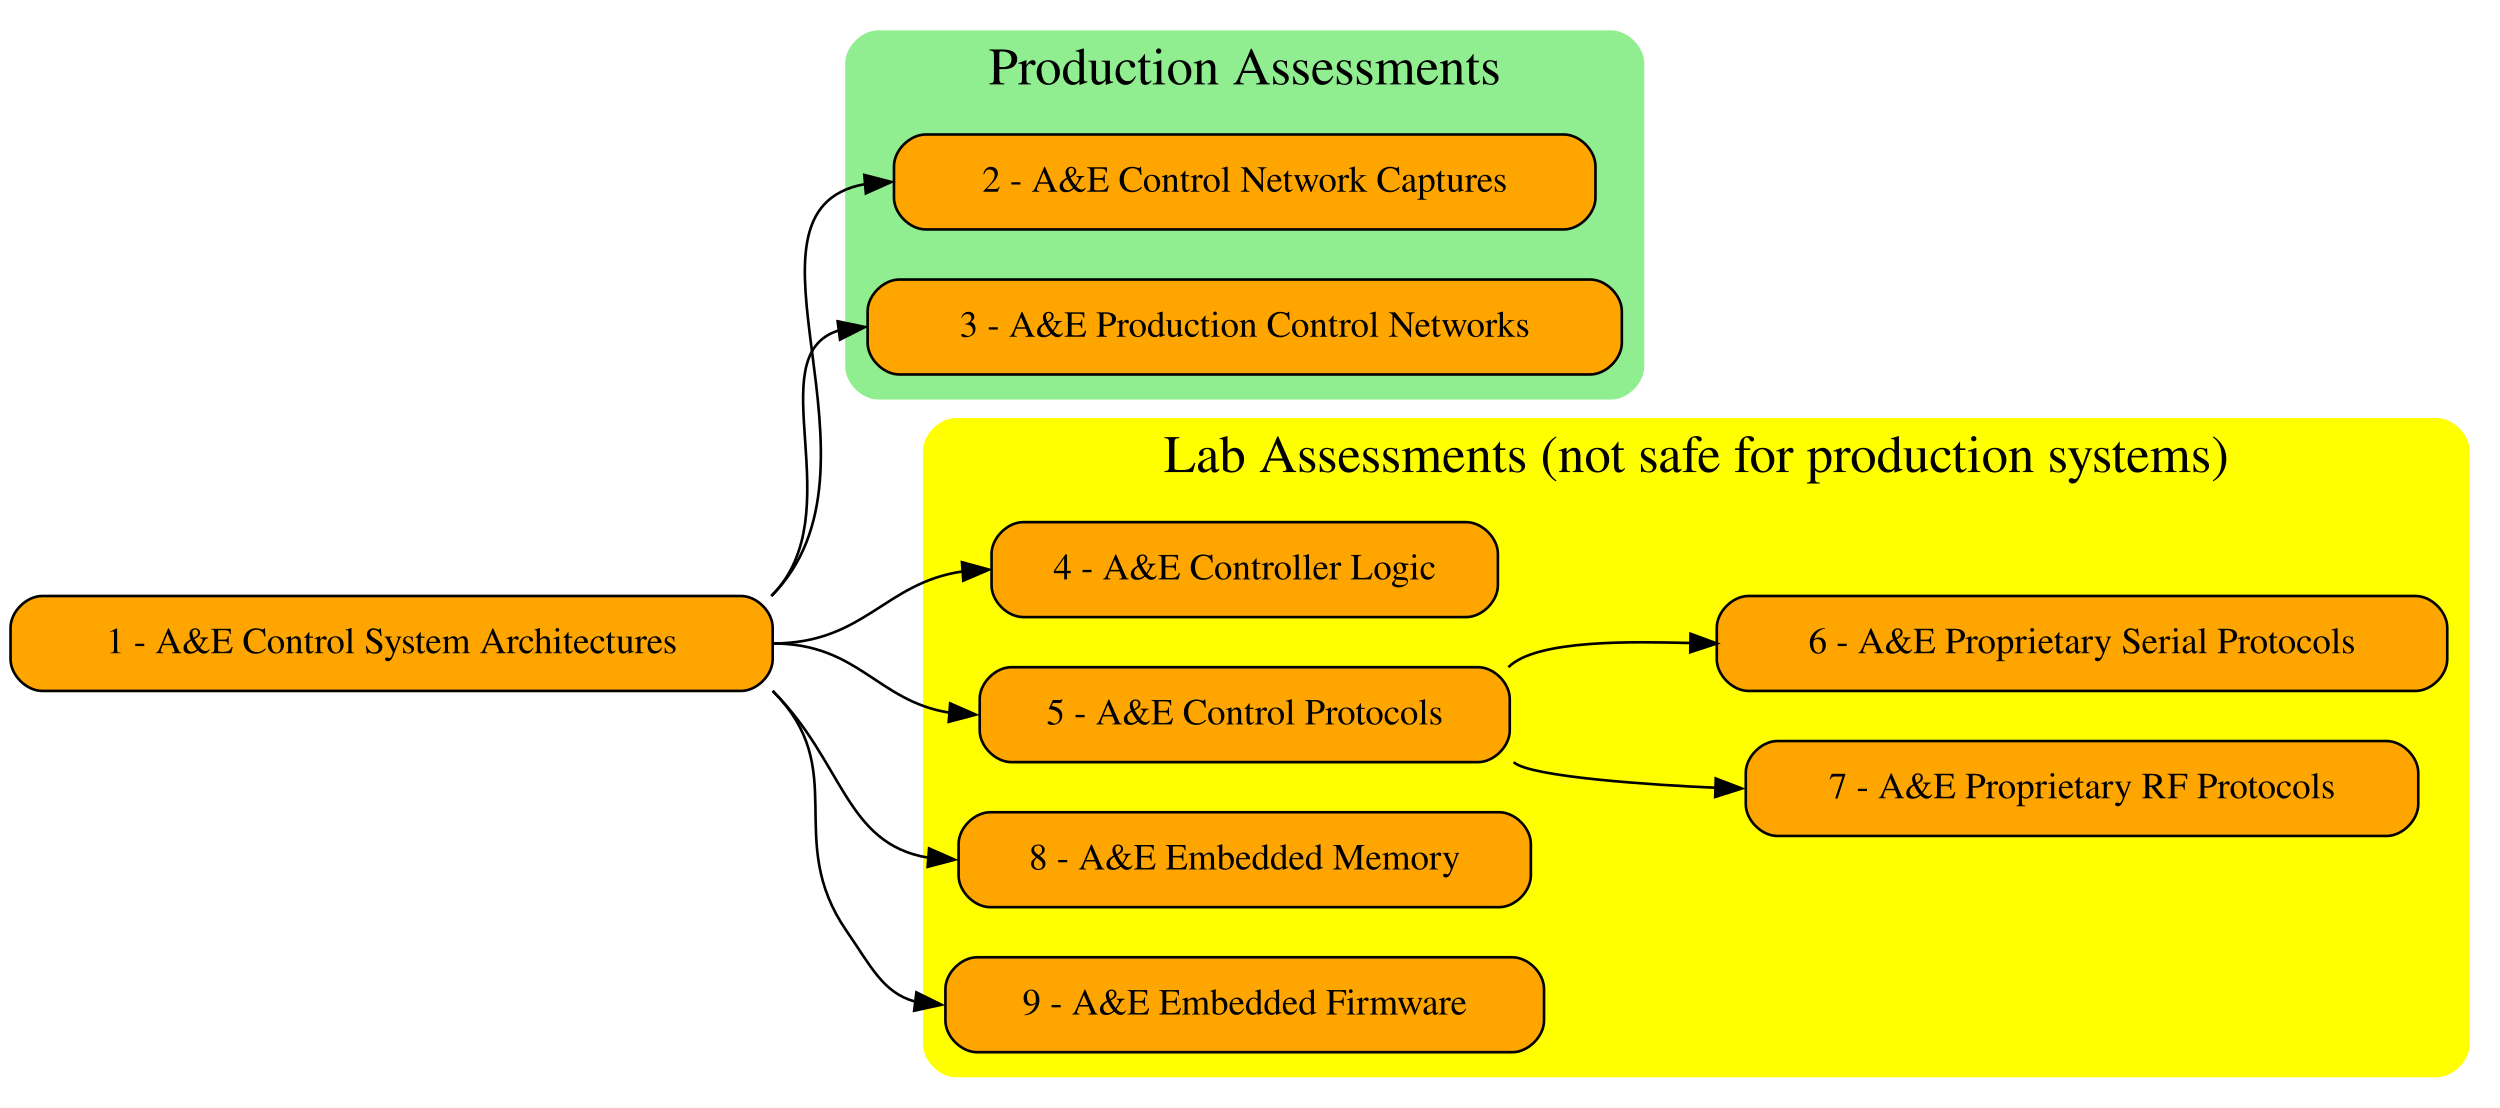
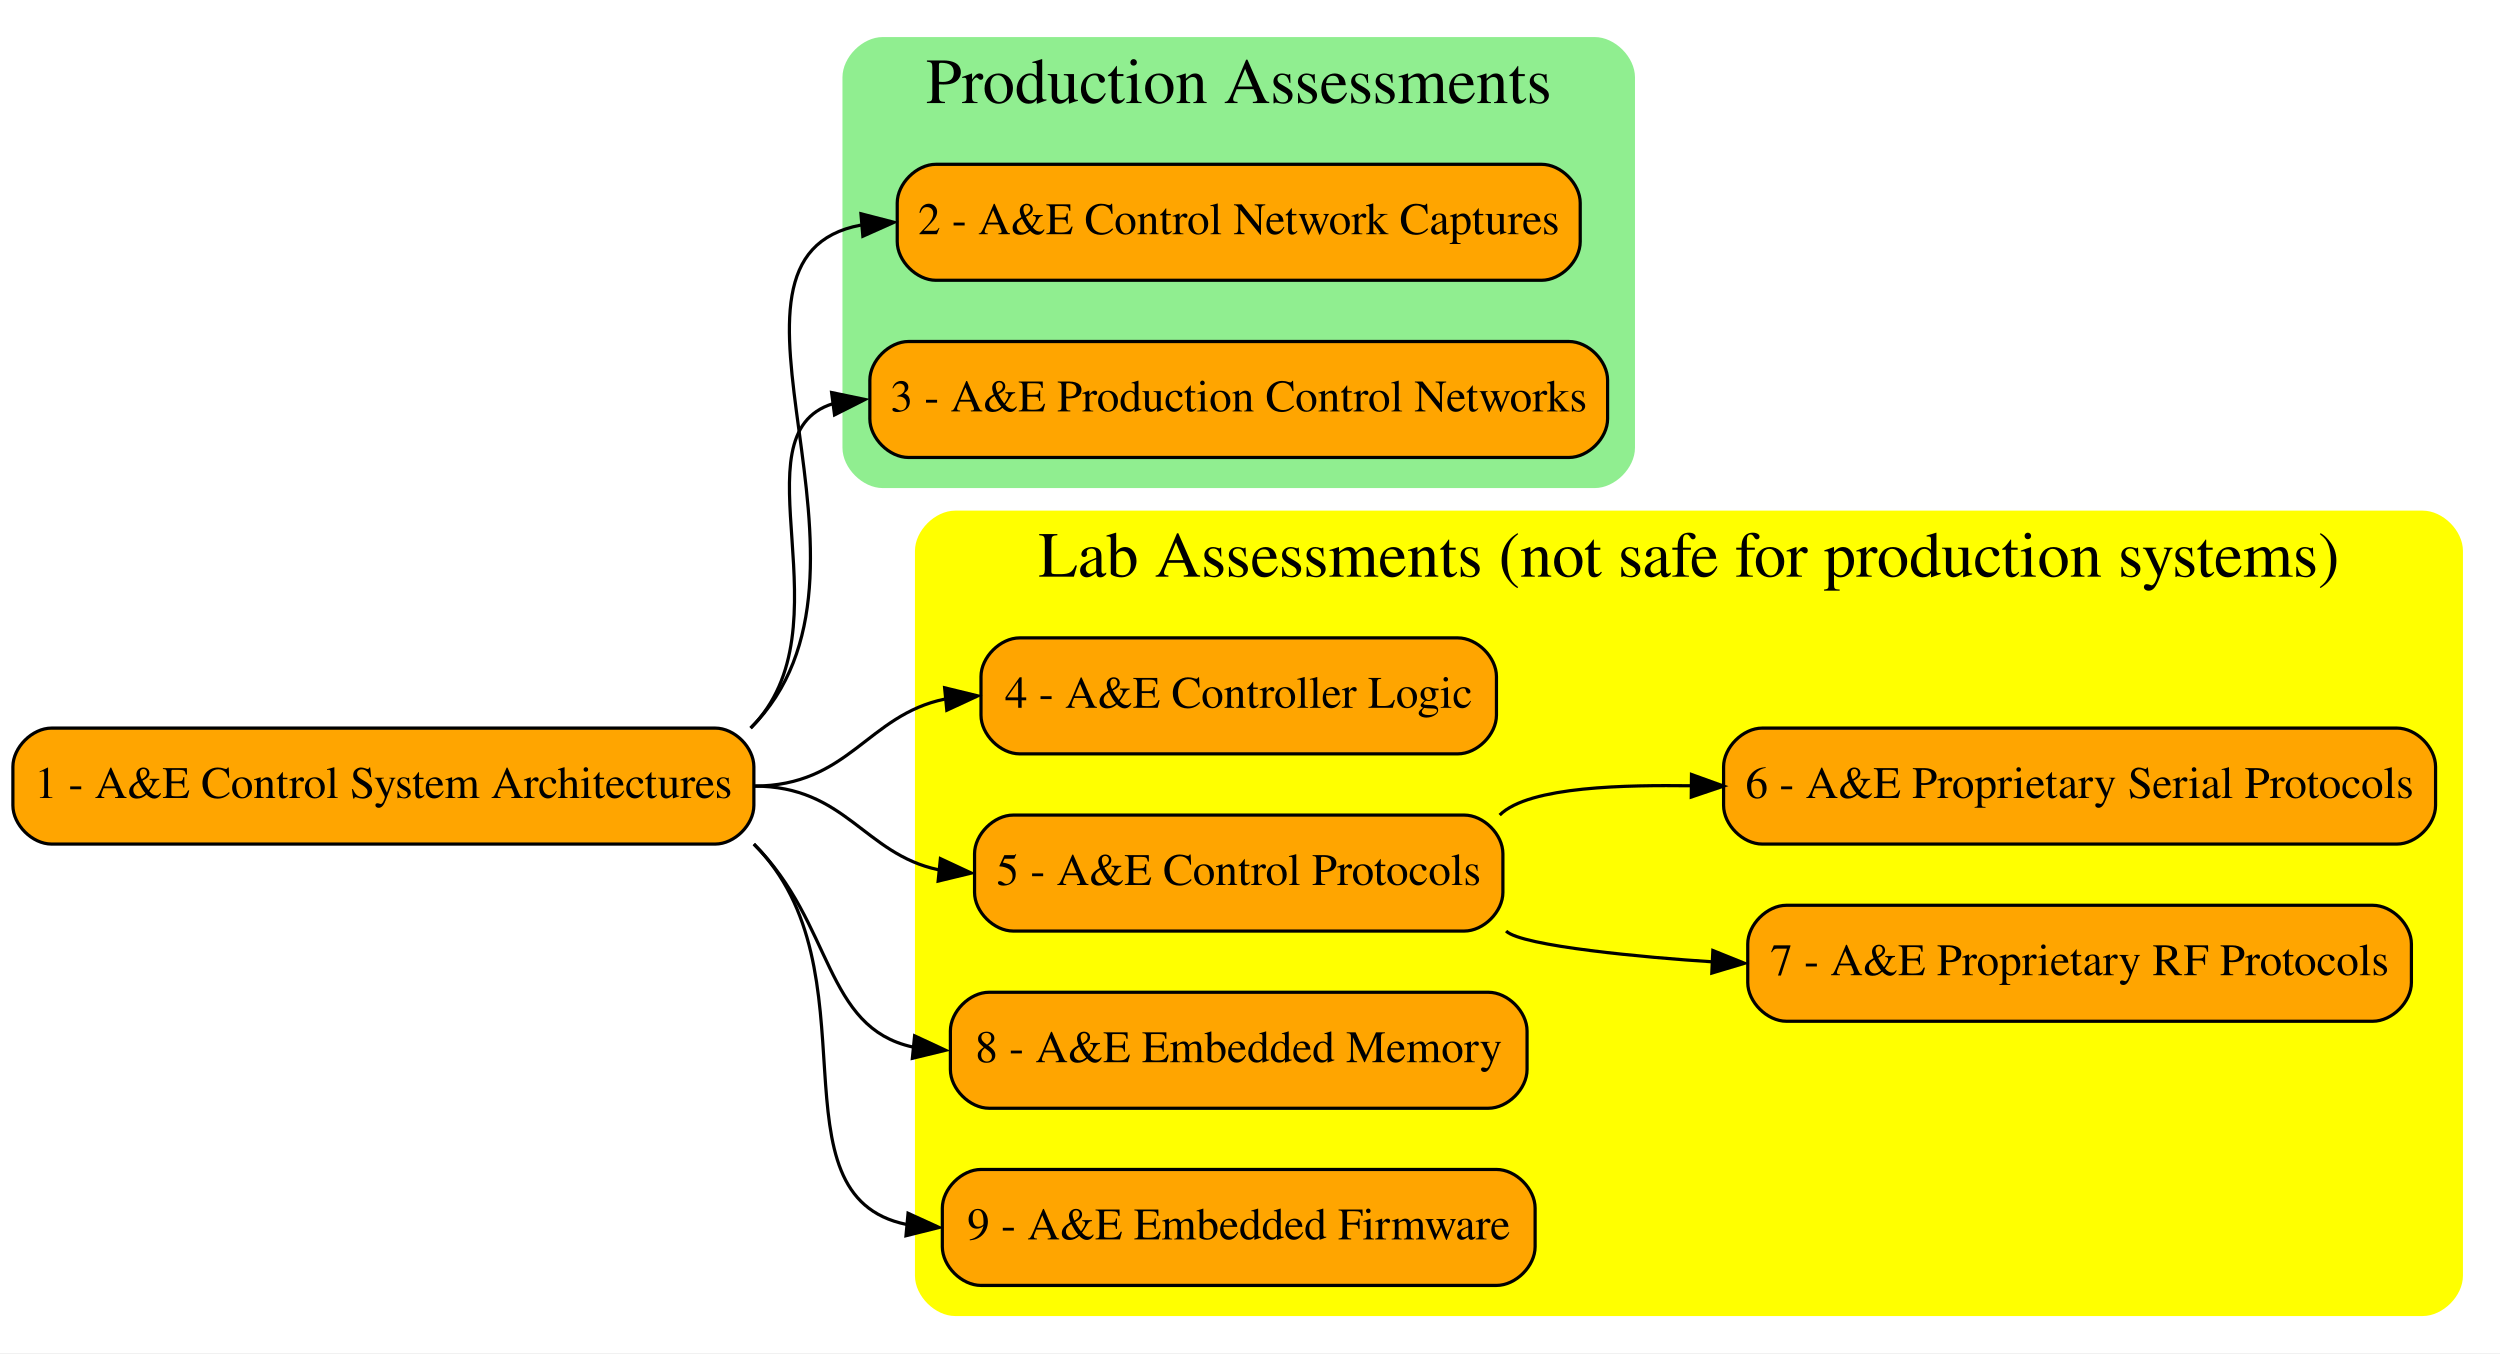
- <svg xmlns="http://www.w3.org/2000/svg" width="948pt" height="420pt" viewBox="0.00 0.00 948.00 420.00">
+ <svg xmlns="http://www.w3.org/2000/svg" width="776pt" height="420pt" viewBox="0.00 0.00 776.00 420.00">
  <g id="graph0" class="graph" transform="scale(1 1) rotate(0) translate(4 416)">
-     <polygon fill="white" stroke="transparent" points="-4,4 -4,-416 944,-416 944,4 -4,4" />
+     <polygon fill="white" stroke="transparent" points="-4,4 -4,-416 772,-416 772,4 -4,4" />
    <g id="clust1" class="cluster">
-       <path fill="LightGreen" stroke="LightGreen" d="M329,-265C329,-265 607,-265 607,-265 613,-265 619,-271 619,-277 619,-277 619,-392 619,-392 619,-398 613,-404 607,-404 607,-404 329,-404 329,-404 323,-404 317,-398 317,-392 317,-392 317,-277 317,-277 317,-271 323,-265 329,-265" />
-       <text text-anchor="middle" x="468" y="-384" font-family="Times,serif" font-size="20.00">Production Assessments</text>
+       <path fill="LightGreen" stroke="LightGreen" d="M270,-265C270,-265 491,-265 491,-265 497,-265 503,-271 503,-277 503,-277 503,-392 503,-392 503,-398 497,-404 491,-404 491,-404 270,-404 270,-404 264,-404 258,-398 258,-392 258,-392 258,-277 258,-277 258,-271 264,-265 270,-265" />
+       <text text-anchor="middle" x="380.5" y="-384" font-family="Times,serif" font-size="20.00">Production Assessments</text>
    </g>
    <g id="clust2" class="cluster">
-       <path fill="Yellow" stroke="Yellow" d="M358.5,-8C358.5,-8 920,-8 920,-8 926,-8 932,-14 932,-20 932,-20 932,-245 932,-245 932,-251 926,-257 920,-257 920,-257 358.5,-257 358.5,-257 352.5,-257 346.5,-251 346.5,-245 346.5,-245 346.5,-20 346.5,-20 346.5,-14 352.5,-8 358.5,-8" />
-       <text text-anchor="middle" x="639.25" y="-237" font-family="Times,serif" font-size="20.00">Lab Assessments (not safe for production systems)</text>
+       <path fill="Yellow" stroke="Yellow" d="M292.5,-8C292.5,-8 748,-8 748,-8 754,-8 760,-14 760,-20 760,-20 760,-245 760,-245 760,-251 754,-257 748,-257 748,-257 292.5,-257 292.5,-257 286.5,-257 280.5,-251 280.5,-245 280.5,-245 280.5,-20 280.5,-20 280.5,-14 286.5,-8 292.5,-8" />
+       <text text-anchor="middle" x="520.25" y="-237" font-family="Times,serif" font-size="20.00">Lab Assessments (not safe for production systems)</text>
    </g>
    <g id="node1" class="node">
-       <path fill="Orange" stroke="black" d="M12,-154C12,-154 277,-154 277,-154 283,-154 289,-160 289,-166 289,-166 289,-178 289,-178 289,-184 283,-190 277,-190 277,-190 12,-190 12,-190 6,-190 0,-184 0,-178 0,-178 0,-166 0,-166 0,-160 6,-154 12,-154" />
-       <text text-anchor="middle" x="144.5" y="-168.3" font-family="Times,serif" font-size="14.00">1 - A&amp;E Control System Architectures</text>
+       <path fill="Orange" stroke="black" d="M12,-154C12,-154 218,-154 218,-154 224,-154 230,-160 230,-166 230,-166 230,-178 230,-178 230,-184 224,-190 218,-190 218,-190 12,-190 12,-190 6,-190 0,-184 0,-178 0,-178 0,-166 0,-166 0,-160 6,-154 12,-154" />
+       <text text-anchor="middle" x="115" y="-168.3" font-family="Times,serif" font-size="14.00">1 - A&amp;E Control System Architectures</text>
    </g>
    <g id="node2" class="node">
-       <path fill="Orange" stroke="black" d="M347,-329C347,-329 589,-329 589,-329 595,-329 601,-335 601,-341 601,-341 601,-353 601,-353 601,-359 595,-365 589,-365 589,-365 347,-365 347,-365 341,-365 335,-359 335,-353 335,-353 335,-341 335,-341 335,-335 341,-329 347,-329" />
-       <text text-anchor="middle" x="468" y="-343.3" font-family="Times,serif" font-size="14.00">2 - A&amp;E Control Network Captures</text>
+       <path fill="Orange" stroke="black" d="M286.5,-329C286.5,-329 474.5,-329 474.5,-329 480.5,-329 486.5,-335 486.5,-341 486.5,-341 486.5,-353 486.5,-353 486.5,-359 480.5,-365 474.5,-365 474.5,-365 286.5,-365 286.5,-365 280.5,-365 274.5,-359 274.5,-353 274.5,-353 274.5,-341 274.5,-341 274.5,-335 280.5,-329 286.5,-329" />
+       <text text-anchor="middle" x="380.5" y="-343.3" font-family="Times,serif" font-size="14.00">2 - A&amp;E Control Network Captures</text>
    </g>
    <g id="edge1" class="edge">
-       <path fill="none" stroke="black" d="M288.5,-190C337.16,-238.66 269.27,-336.01 323.73,-346.14" />
-       <polygon fill="black" stroke="black" points="323.74,-349.66 334,-347 324.33,-342.68 323.74,-349.66" />
+       <path fill="none" stroke="black" d="M229,-190C277.58,-238.58 208.98,-336 263.25,-346.14" />
+       <polygon fill="black" stroke="black" points="263.24,-349.65 273.5,-347 263.83,-342.68 263.24,-349.65" />
    </g>
    <g id="node3" class="node">
-       <path fill="Orange" stroke="black" d="M337,-274C337,-274 599,-274 599,-274 605,-274 611,-280 611,-286 611,-286 611,-298 611,-298 611,-304 605,-310 599,-310 599,-310 337,-310 337,-310 331,-310 325,-304 325,-298 325,-298 325,-286 325,-286 325,-280 331,-274 337,-274" />
-       <text text-anchor="middle" x="468" y="-288.3" font-family="Times,serif" font-size="14.00">3 - A&amp;E Production Control Networks</text>
+       <path fill="Orange" stroke="black" d="M278,-274C278,-274 483,-274 483,-274 489,-274 495,-280 495,-286 495,-286 495,-298 495,-298 495,-304 489,-310 483,-310 483,-310 278,-310 278,-310 272,-310 266,-304 266,-298 266,-298 266,-286 266,-286 266,-280 272,-274 278,-274" />
+       <text text-anchor="middle" x="380.5" y="-288.3" font-family="Times,serif" font-size="14.00">3 - A&amp;E Production Control Networks</text>
    </g>
    <g id="edge2" class="edge">
-       <path fill="none" stroke="black" d="M288.5,-190C319.66,-221.16 283.08,-281.06 314,-290.68" />
-       <polygon fill="black" stroke="black" points="313.63,-294.16 324,-292 314.54,-287.22 313.63,-294.16" />
+       <path fill="none" stroke="black" d="M229,-190C260.16,-221.16 223.58,-281.06 254.5,-290.68" />
+       <polygon fill="black" stroke="black" points="254.13,-294.16 264.5,-292 255.04,-287.22 254.13,-294.16" />
    </g>
    <g id="node4" class="node">
-       <path fill="Orange" stroke="black" d="M384,-182C384,-182 552,-182 552,-182 558,-182 564,-188 564,-194 564,-194 564,-206 564,-206 564,-212 558,-218 552,-218 552,-218 384,-218 384,-218 378,-218 372,-212 372,-206 372,-206 372,-194 372,-194 372,-188 378,-182 384,-182" />
-       <text text-anchor="middle" x="468" y="-196.3" font-family="Times,serif" font-size="14.00">4 - A&amp;E Controller Logic</text>
+       <path fill="Orange" stroke="black" d="M312.5,-182C312.5,-182 448.5,-182 448.5,-182 454.5,-182 460.5,-188 460.5,-194 460.5,-194 460.5,-206 460.5,-206 460.5,-212 454.5,-218 448.5,-218 448.5,-218 312.5,-218 312.5,-218 306.5,-218 300.5,-212 300.5,-206 300.5,-206 300.5,-194 300.5,-194 300.5,-188 306.5,-182 312.5,-182" />
+       <text text-anchor="middle" x="380.5" y="-196.3" font-family="Times,serif" font-size="14.00">4 - A&amp;E Controller Logic</text>
    </g>
    <g id="edge3" class="edge">
-       <path fill="none" stroke="black" d="M289,-172C323.9,-172 331.26,-195 361,-199.31" />
-       <polygon fill="black" stroke="black" points="360.78,-202.8 371,-200 361.27,-195.82 360.78,-202.8" />
+       <path fill="none" stroke="black" d="M230,-172C259.53,-172 265.15,-194.02 289.26,-199" />
+       <polygon fill="black" stroke="black" points="289.21,-202.51 299.5,-200 289.89,-195.55 289.21,-202.51" />
    </g>
    <g id="node5" class="node">
-       <path fill="Orange" stroke="black" d="M379.5,-127C379.5,-127 556.5,-127 556.5,-127 562.5,-127 568.5,-133 568.5,-139 568.5,-139 568.5,-151 568.5,-151 568.5,-157 562.5,-163 556.5,-163 556.5,-163 379.5,-163 379.5,-163 373.5,-163 367.5,-157 367.5,-151 367.5,-151 367.5,-139 367.5,-139 367.5,-133 373.5,-127 379.5,-127" />
-       <text text-anchor="middle" x="468" y="-141.3" font-family="Times,serif" font-size="14.00">5 - A&amp;E Control Protocols</text>
+       <path fill="Orange" stroke="black" d="M310.5,-127C310.5,-127 450.5,-127 450.5,-127 456.5,-127 462.5,-133 462.5,-139 462.5,-139 462.5,-151 462.5,-151 462.5,-157 456.5,-163 450.5,-163 450.5,-163 310.5,-163 310.5,-163 304.5,-163 298.5,-157 298.5,-151 298.5,-151 298.5,-139 298.5,-139 298.5,-133 304.5,-127 310.5,-127" />
+       <text text-anchor="middle" x="380.5" y="-141.3" font-family="Times,serif" font-size="14.00">5 - A&amp;E Control Protocols</text>
    </g>
    <g id="edge4" class="edge">
-       <path fill="none" stroke="black" d="M289,-172C321.58,-172 328.5,-150.21 355.87,-145.78" />
-       <polygon fill="black" stroke="black" points="356.3,-149.26 366,-145 355.76,-142.28 356.3,-149.26" />
+       <path fill="none" stroke="black" d="M230,-172C258.52,-172 264.11,-150.96 287.26,-146.03" />
+       <polygon fill="black" stroke="black" points="287.9,-149.48 297.5,-145 287.2,-142.51 287.9,-149.48" />
    </g>
    <g id="node8" class="node">
-       <path fill="Orange" stroke="black" d="M371.5,-72C371.5,-72 564.5,-72 564.5,-72 570.5,-72 576.5,-78 576.5,-84 576.5,-84 576.5,-96 576.5,-96 576.5,-102 570.5,-108 564.5,-108 564.5,-108 371.5,-108 371.5,-108 365.5,-108 359.5,-102 359.5,-96 359.5,-96 359.5,-84 359.5,-84 359.5,-78 365.5,-72 371.5,-72" />
-       <text text-anchor="middle" x="468" y="-86.3" font-family="Times,serif" font-size="14.00">8 - A&amp;E Embedded Memory</text>
+       <path fill="Orange" stroke="black" d="M303,-72C303,-72 458,-72 458,-72 464,-72 470,-78 470,-84 470,-84 470,-96 470,-96 470,-102 464,-108 458,-108 458,-108 303,-108 303,-108 297,-108 291,-102 291,-96 291,-96 291,-84 291,-84 291,-78 297,-72 303,-72" />
+       <text text-anchor="middle" x="380.5" y="-86.3" font-family="Times,serif" font-size="14.00">8 - A&amp;E Embedded Memory</text>
    </g>
    <g id="edge5" class="edge">
-       <path fill="none" stroke="black" d="M289,-154C315.92,-127.08 316.35,-96.15 347.74,-90.81" />
-       <polygon fill="black" stroke="black" points="348.3,-94.27 358,-90 347.76,-87.29 348.3,-94.27" />
+       <path fill="none" stroke="black" d="M230,-154C254.78,-129.22 251.66,-97.05 279.35,-91" />
+       <polygon fill="black" stroke="black" points="279.89,-94.47 289.5,-90 279.2,-87.5 279.89,-94.47" />
    </g>
    <g id="node9" class="node">
-       <path fill="Orange" stroke="black" d="M366.5,-17C366.5,-17 569.5,-17 569.5,-17 575.5,-17 581.5,-23 581.5,-29 581.5,-29 581.5,-41 581.5,-41 581.5,-47 575.5,-53 569.5,-53 569.5,-53 366.5,-53 366.5,-53 360.5,-53 354.5,-47 354.5,-41 354.5,-41 354.5,-29 354.5,-29 354.5,-23 360.5,-17 366.5,-17" />
-       <text text-anchor="middle" x="468" y="-31.3" font-family="Times,serif" font-size="14.00">9 - A&amp;E Embedded Firmware</text>
+       <path fill="Orange" stroke="black" d="M300.5,-17C300.5,-17 460.5,-17 460.5,-17 466.5,-17 472.5,-23 472.5,-29 472.5,-29 472.5,-41 472.5,-41 472.5,-47 466.5,-53 460.5,-53 460.5,-53 300.5,-53 300.5,-53 294.5,-53 288.5,-47 288.5,-41 288.5,-41 288.5,-29 288.5,-29 288.5,-23 294.5,-17 300.5,-17" />
+       <text text-anchor="middle" x="380.5" y="-31.3" font-family="Times,serif" font-size="14.00">9 - A&amp;E Embedded Firmware</text>
    </g>
    <g id="edge6" class="edge">
-       <path fill="none" stroke="black" d="M289,-154C318.92,-124.08 292.96,-97.83 317,-63 326.27,-49.58 330.8,-39.63 342.79,-36.25" />
-       <polygon fill="black" stroke="black" points="343.5,-39.69 353,-35 342.65,-32.74 343.5,-39.69" />
+       <path fill="none" stroke="black" d="M230,-154C268.86,-115.14 233.92,-44.84 277.36,-35.94" />
+       <polygon fill="black" stroke="black" points="277.86,-39.4 287.5,-35 277.22,-32.43 277.86,-39.4" />
    </g>
    <g id="node6" class="node">
-       <path fill="Orange" stroke="black" d="M659,-154C659,-154 912,-154 912,-154 918,-154 924,-160 924,-166 924,-166 924,-178 924,-178 924,-184 918,-190 912,-190 912,-190 659,-190 659,-190 653,-190 647,-184 647,-178 647,-178 647,-166 647,-166 647,-160 653,-154 659,-154" />
-       <text text-anchor="middle" x="785.5" y="-168.3" font-family="Times,serif" font-size="14.00">6 - A&amp;E Proprietary Serial Protocols</text>
+       <path fill="Orange" stroke="black" d="M543,-154C543,-154 740,-154 740,-154 746,-154 752,-160 752,-166 752,-166 752,-178 752,-178 752,-184 746,-190 740,-190 740,-190 543,-190 543,-190 537,-190 531,-184 531,-178 531,-178 531,-166 531,-166 531,-160 537,-154 543,-154" />
+       <text text-anchor="middle" x="641.5" y="-168.3" font-family="Times,serif" font-size="14.00">6 - A&amp;E Proprietary Serial Protocols</text>
    </g>
    <g id="edge7" class="edge">
-       <path fill="none" stroke="black" d="M568,-163C578.59,-173.59 615.29,-172.69 636.99,-172.17" />
-       <polygon fill="black" stroke="black" points="637.06,-175.67 647,-172 636.94,-168.67 637.06,-175.67" />
+       <path fill="none" stroke="black" d="M461.5,-163C470.62,-172.12 501.62,-172.31 520.85,-172.1" />
+       <polygon fill="black" stroke="black" points="521.04,-175.6 531,-172 520.97,-168.6 521.04,-175.6" />
    </g>
    <g id="node7" class="node">
-       <path fill="Orange" stroke="black" d="M670,-99C670,-99 901,-99 901,-99 907,-99 913,-105 913,-111 913,-111 913,-123 913,-123 913,-129 907,-135 901,-135 901,-135 670,-135 670,-135 664,-135 658,-129 658,-123 658,-123 658,-111 658,-111 658,-105 664,-99 670,-99" />
-       <text text-anchor="middle" x="785.5" y="-113.3" font-family="Times,serif" font-size="14.00">7 - A&amp;E Proprietary RF Protocols</text>
+       <path fill="Orange" stroke="black" d="M550.5,-99C550.5,-99 732.5,-99 732.5,-99 738.5,-99 744.5,-105 744.5,-111 744.5,-111 744.5,-123 744.5,-123 744.5,-129 738.5,-135 732.5,-135 732.5,-135 550.5,-135 550.5,-135 544.5,-135 538.5,-129 538.5,-123 538.5,-123 538.5,-111 538.5,-111 538.5,-105 544.5,-99 550.5,-99" />
+       <text text-anchor="middle" x="641.5" y="-113.3" font-family="Times,serif" font-size="14.00">7 - A&amp;E Proprietary RF Protocols</text>
    </g>
    <g id="edge8" class="edge">
-       <path fill="none" stroke="black" d="M570,-127C575.64,-121.36 624.17,-118.22 646.48,-117.3" />
-       <polygon fill="black" stroke="black" points="646.61,-120.79 656.5,-117 646.4,-113.8 646.61,-120.79" />
+       <path fill="none" stroke="black" d="M463.5,-127C468.2,-122.3 507.5,-118.72 527.24,-117.47" />
+       <polygon fill="black" stroke="black" points="527.67,-120.96 537.5,-117 527.35,-113.96 527.67,-120.96" />
    </g>
  </g>
</svg>
